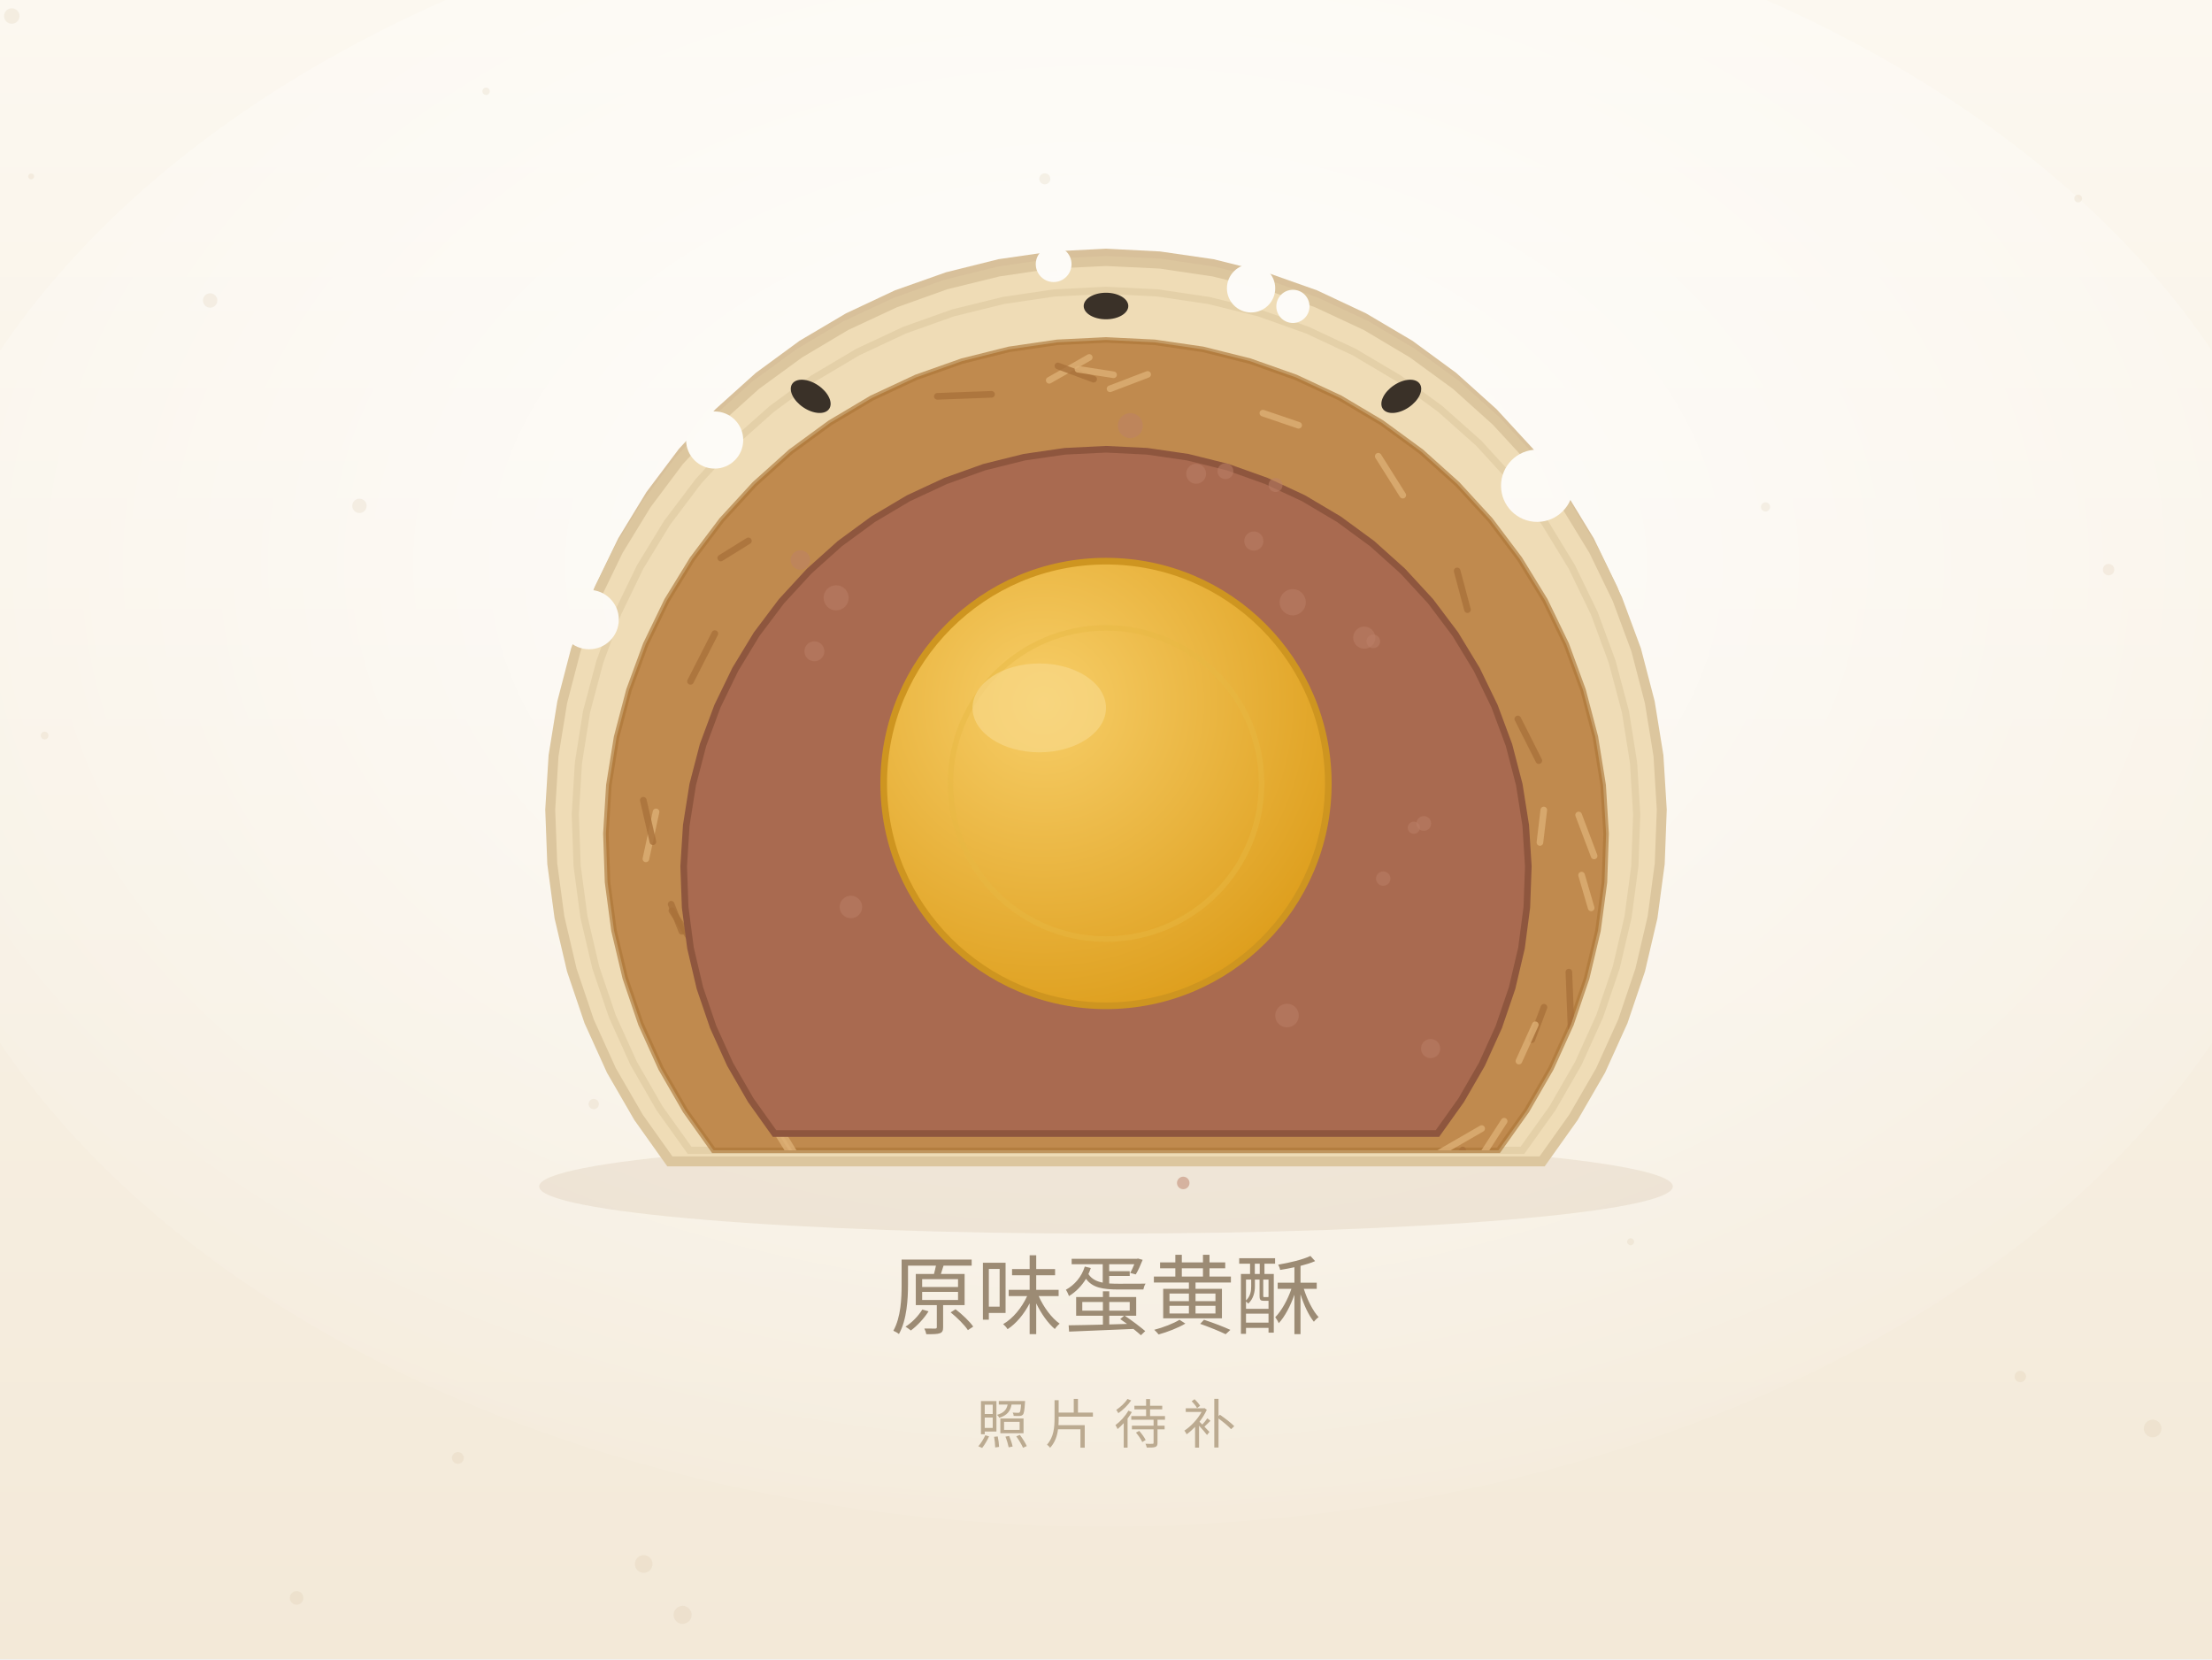
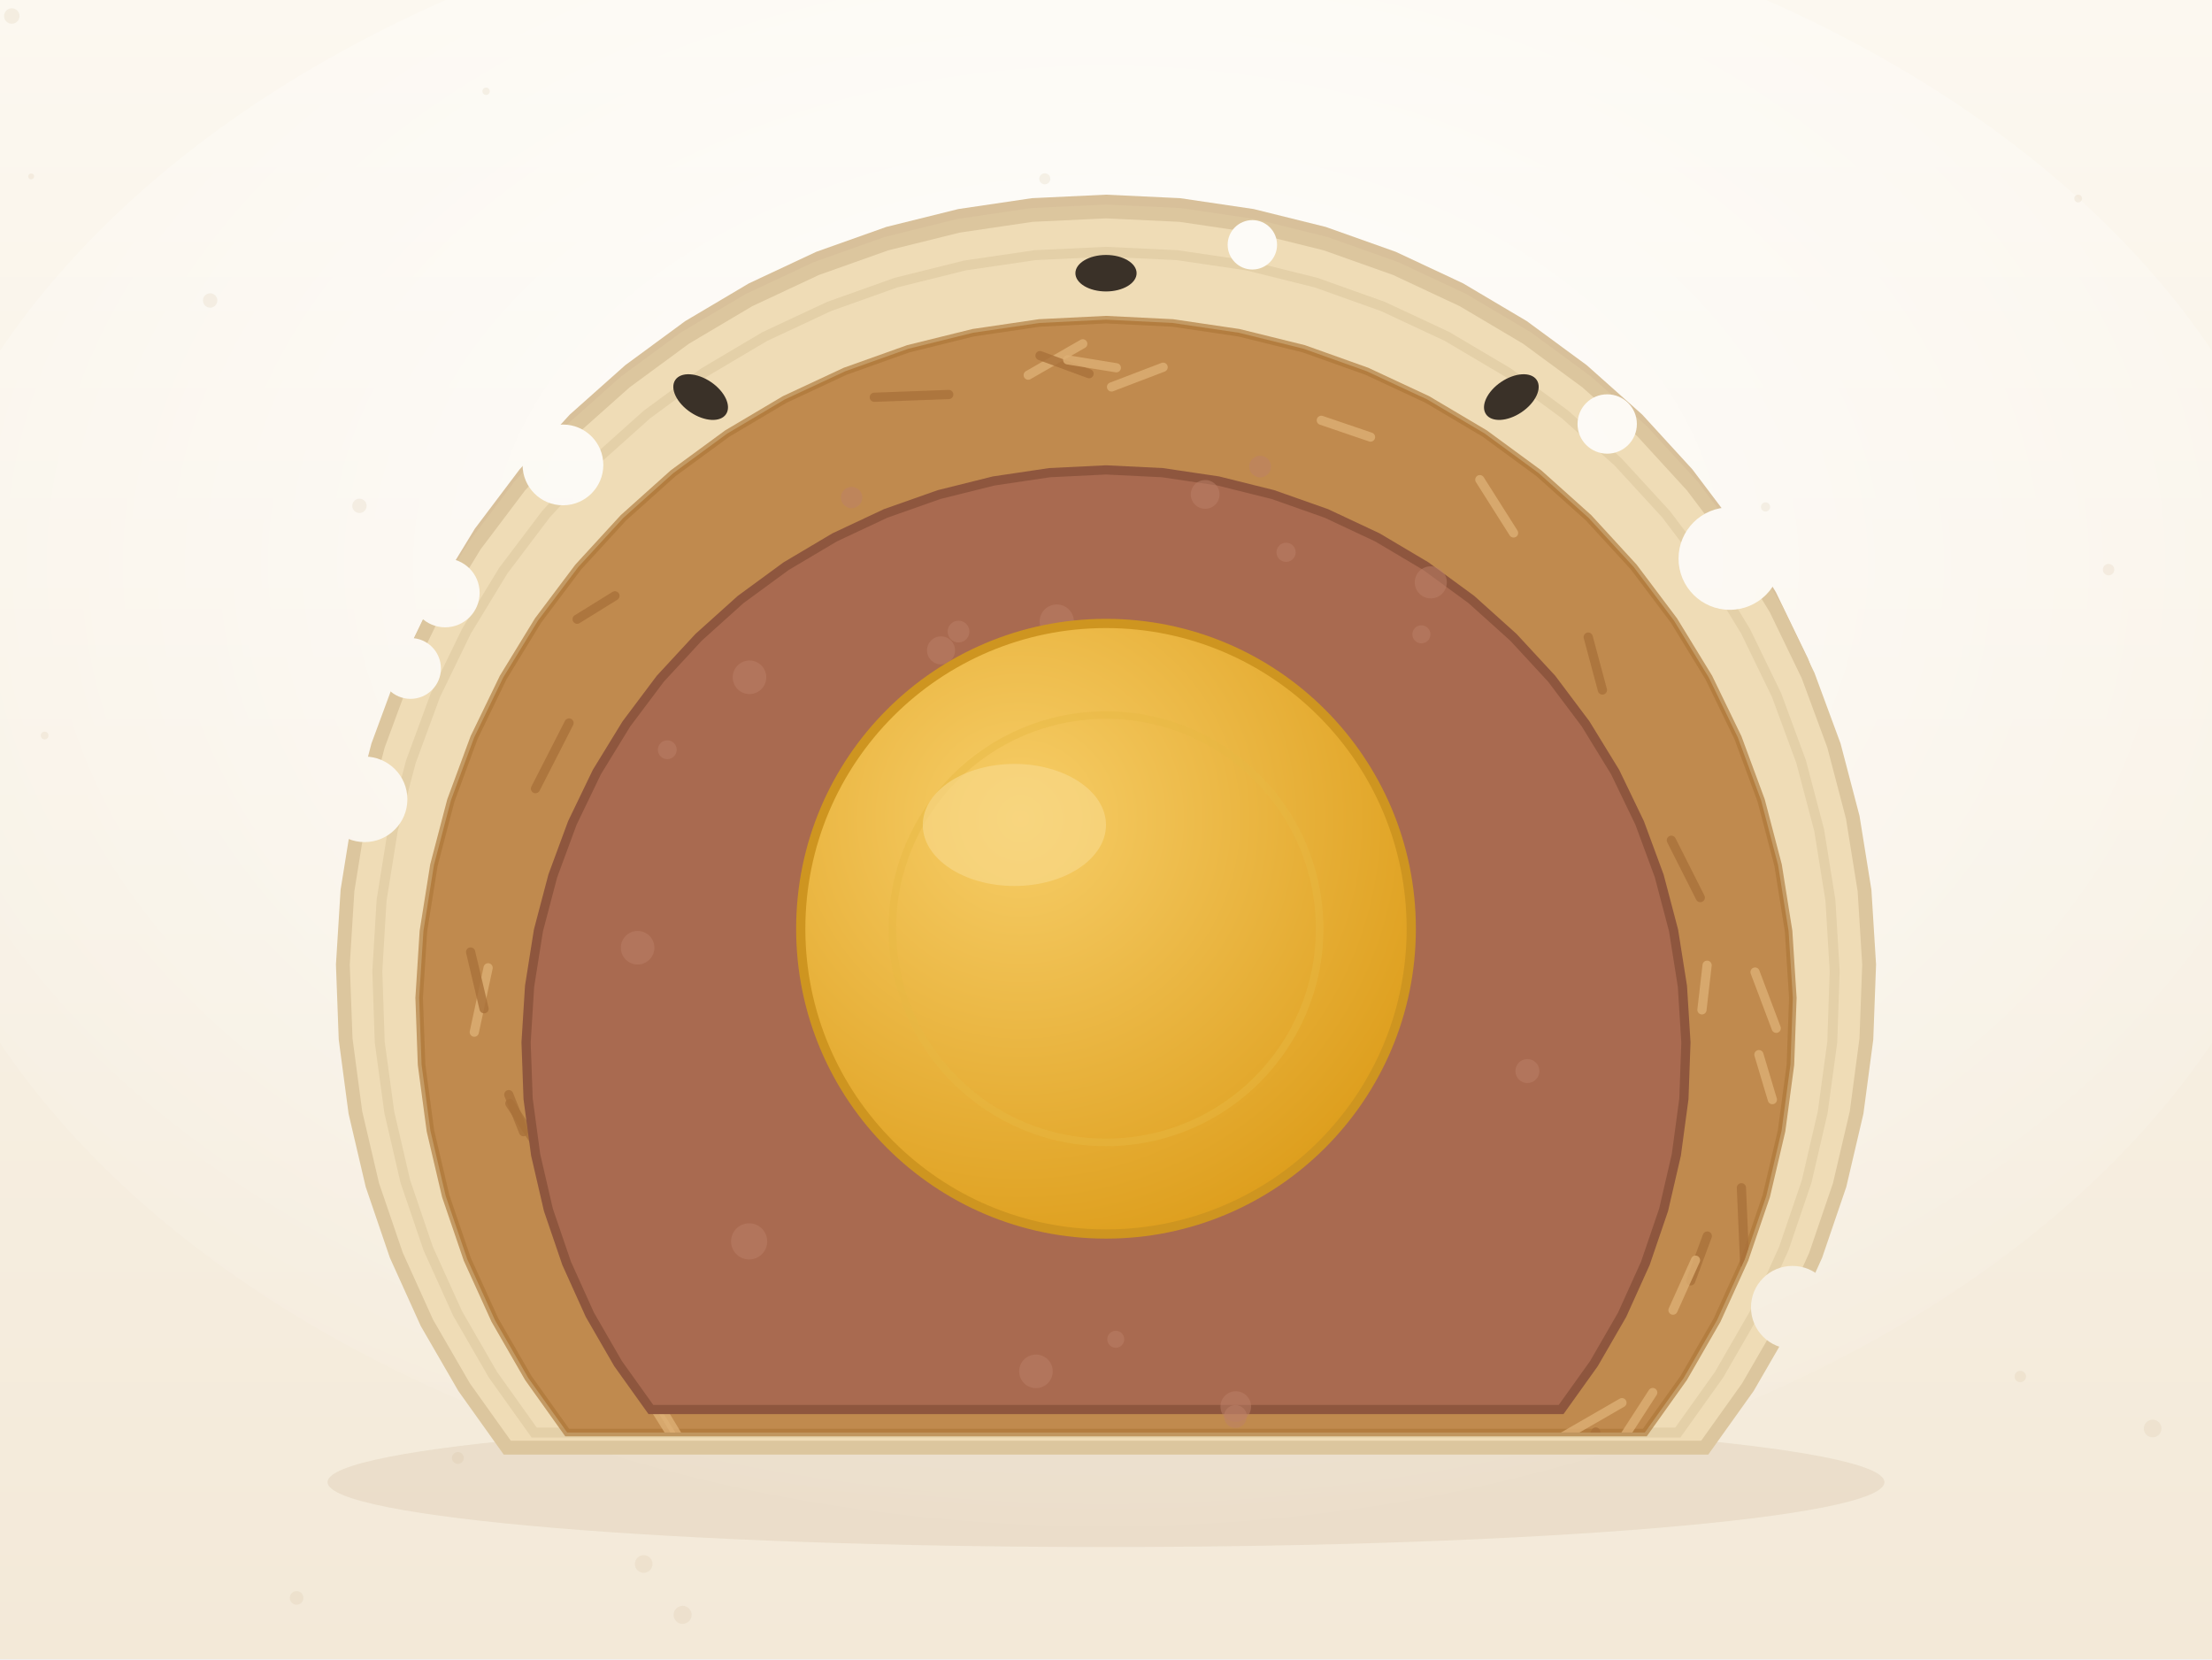
<svg xmlns="http://www.w3.org/2000/svg" viewBox="0 0 1200 900" width="1200" height="900" role="img" aria-label="原味蛋黄酥">
  <defs>
    <linearGradient id="bg" x1="0" y1="0" x2="0" y2="1">
      <stop offset="0" stop-color="#FCF8F0" />
      <stop offset="1" stop-color="#F3E9D8" />
    </linearGradient>
    <radialGradient id="glow" cx="50%" cy="42%" r="62%">
      <stop offset="0" stop-color="#FFFFFF" stop-opacity="0.85" />
      <stop offset="1" stop-color="#FFFFFF" stop-opacity="0" />
    </radialGradient>
    <radialGradient id="yolk" cx="36%" cy="32%" r="72%">
      <stop offset="0" stop-color="#F7CE68" />
      <stop offset="1" stop-color="#DE9F1E" />
    </radialGradient>
    <radialGradient id="wash" cx="40%" cy="34%" r="70%">
      <stop offset="0" stop-color="#E9BE84" stop-opacity="0.95" />
      <stop offset="1" stop-color="#D9A75E" stop-opacity="0.75" />
    </radialGradient>
  </defs>
  <rect width="1200" height="900" fill="url(#bg)" />
  <ellipse cx="600" cy="378" rx="660" ry="450" fill="url(#glow)" />
  <circle cx="1127.4" cy="107.7" r="2.1" fill="#C9B48F" opacity="0.16" />
  <circle cx="349.2" cy="848.4" r="4.8" fill="#C9B48F" opacity="0.16" />
  <circle cx="501.6" cy="312" r="4.3" fill="#C9B48F" opacity="0.16" />
  <circle cx="884.6" cy="673.6" r="1.9" fill="#C9B48F" opacity="0.16" />
  <circle cx="798.2" cy="508" r="2.6" fill="#C9B48F" opacity="0.16" />
  <circle cx="742.2" cy="190.4" r="4.3" fill="#C9B48F" opacity="0.16" />
  <circle cx="16.9" cy="95.7" r="1.6" fill="#C9B48F" opacity="0.16" />
  <circle cx="322.1" cy="598.9" r="2.8" fill="#C9B48F" opacity="0.16" />
  <circle cx="957.8" cy="275" r="2.5" fill="#C9B48F" opacity="0.16" />
  <circle cx="24.2" cy="399" r="2.1" fill="#C9B48F" opacity="0.16" />
  <circle cx="421" cy="446" r="3" fill="#C9B48F" opacity="0.16" />
  <circle cx="248.4" cy="790.9" r="3.2" fill="#C9B48F" opacity="0.16" />
  <circle cx="6.4" cy="8.7" r="4.2" fill="#C9B48F" opacity="0.16" />
  <circle cx="195" cy="274.4" r="3.9" fill="#C9B48F" opacity="0.16" />
  <circle cx="114" cy="163" r="3.9" fill="#C9B48F" opacity="0.16" />
  <circle cx="263.7" cy="49.5" r="2" fill="#C9B48F" opacity="0.16" />
  <circle cx="1143.9" cy="309" r="3.1" fill="#C9B48F" opacity="0.16" />
  <circle cx="854.7" cy="416.4" r="1.9" fill="#C9B48F" opacity="0.16" />
  <circle cx="1096" cy="746.7" r="3.1" fill="#C9B48F" opacity="0.16" />
  <circle cx="1167.8" cy="774.9" r="4.8" fill="#C9B48F" opacity="0.16" />
  <circle cx="370.3" cy="876" r="4.9" fill="#C9B48F" opacity="0.16" />
  <circle cx="403.2" cy="525" r="5" fill="#C9B48F" opacity="0.16" />
  <circle cx="566.8" cy="97" r="3" fill="#C9B48F" opacity="0.16" />
  <circle cx="160.9" cy="866.8" r="3.7" fill="#C9B48F" opacity="0.16" />
  <circle cx="885.5" cy="509.6" r="1.7" fill="#C9B48F" opacity="0.16" />
  <circle cx="840.7" cy="300.3" r="1.9" fill="#C9B48F" opacity="0.16" />
  <g>
    <g>
      <defs>
-         <mask id="nib-600-630-302" maskUnits="userSpaceOnUse" x="177.9" y="-3.1" width="844.2" height="844.2">
-           <rect x="177.9" y="-3.1" width="844.2" height="844.2" fill="#fff" />
-           <circle cx="319.6" cy="336.1" r="16.1" fill="#000" />
-           <circle cx="387.7" cy="238.7" r="15.5" fill="#000" />
-           <circle cx="385.3" cy="235.7" r="12.6" fill="#000" />
-           <circle cx="678.7" cy="156.4" r="13.1" fill="#000" />
-           <circle cx="701.4" cy="166.2" r="9" fill="#000" />
-           <circle cx="833.9" cy="263.5" r="19.6" fill="#000" />
-           <circle cx="571.6" cy="143.3" r="9.7" fill="#000" />
-           <circle cx="319.8" cy="337.6" r="12.3" fill="#000" />
+         <mask id="nib-600-785-414" maskUnits="userSpaceOnUse" x="20.4" y="-84.1" width="1159.2" height="1159.2">
+           <rect x="20.4" y="-84.1" width="1159.2" height="1159.2" fill="#fff" />
+           <circle cx="241.5" cy="321.6" r="18.7" fill="#000" />
+           <circle cx="679.4" cy="132.8" r="13.4" fill="#000" />
+           <circle cx="972.4" cy="709.2" r="22.5" fill="#000" />
+           <circle cx="222.7" cy="362.6" r="16.5" fill="#000" />
+           <circle cx="305.4" cy="252.2" r="21.9" fill="#000" />
+           <circle cx="938.4" cy="303" r="27.8" fill="#000" />
+           <circle cx="197.8" cy="433.6" r="23.2" fill="#000" />
+           <circle cx="871.9" cy="230" r="16.1" fill="#000" />
        </mask>
      </defs>
-       <ellipse cx="600" cy="643.6" rx="307.5" ry="25.6" fill="#B79B73" opacity="0.16" />
-       <g mask="url(#nib-600-630-302)">
-         <path d="M 363.4 623.4 L 346.4 599.5 L 331.7 574.1 L 319.6 547.3 L 310.2 519.5 L 303.5 491 L 299.6 461.9 L 298.5 432.6 L 300.3 403.3 L 305 374.3 L 312.4 345.9 L 322.6 318.4 L 335.4 292 L 350.7 266.9 L 368.3 243.5 L 388.2 221.9 L 410 202.3 L 433.7 184.9 L 458.9 170 L 485.5 157.5 L 513.2 147.7 L 541.7 140.6 L 570.7 136.4 L 600 134.9 L 629.3 136.4 L 658.3 140.6 L 686.8 147.7 L 714.5 157.5 L 741.1 170 L 766.3 184.9 L 790 202.3 L 811.8 221.9 L 831.7 243.5 L 849.3 266.9 L 864.6 292 L 877.4 318.4 L 887.6 345.9 L 895 374.3 L 899.7 403.3 L 901.5 432.6 L 900.4 461.9 L 896.5 491 L 889.8 519.5 L 880.4 547.3 L 868.3 574.1 L 853.6 599.5 L 836.6 623.4 Z" fill="#D8C09A" />
-         <path d="M 363.4 630 L 346.4 606.1 L 331.7 580.7 L 319.6 554 L 310.2 526.2 L 303.5 497.6 L 299.6 468.5 L 298.5 439.2 L 300.3 409.9 L 305 380.9 L 312.4 352.5 L 322.6 325 L 335.4 298.6 L 350.7 273.6 L 368.3 250.1 L 388.2 228.5 L 410 208.9 L 433.7 191.6 L 458.9 176.6 L 485.5 164.2 L 513.2 154.3 L 541.7 147.3 L 570.7 143 L 600 141.6 L 629.3 143 L 658.3 147.3 L 686.8 154.3 L 714.5 164.2 L 741.1 176.6 L 766.3 191.6 L 790 208.9 L 811.8 228.5 L 831.7 250.1 L 849.3 273.6 L 864.6 298.6 L 877.4 325 L 887.6 352.5 L 895 380.9 L 899.7 409.9 L 901.5 439.2 L 900.4 468.5 L 896.5 497.6 L 889.8 526.2 L 880.4 554 L 868.3 580.7 L 853.6 606.1 L 836.6 630 Z" fill="#EFDCB6" stroke="#DCC69E" stroke-width="5.4" />
-         <path d="M 374.1 624 L 357.8 601.2 L 343.8 576.9 L 332.2 551.3 L 323.2 524.8 L 316.8 497.5 L 313.1 469.8 L 312.1 441.8 L 313.8 413.8 L 318.2 386.1 L 325.4 359 L 335.1 332.7 L 347.3 307.5 L 361.9 283.6 L 378.8 261.2 L 397.7 240.5 L 418.6 221.9 L 441.2 205.3 L 465.3 191 L 490.7 179.1 L 517.1 169.7 L 544.3 163 L 572 158.9 L 600 157.5 L 628 158.9 L 655.7 163 L 682.9 169.7 L 709.3 179.1 L 734.7 191 L 758.8 205.3 L 781.4 221.9 L 802.3 240.5 L 821.2 261.2 L 838.1 283.6 L 852.7 307.5 L 864.9 332.7 L 874.6 359 L 881.8 386.1 L 886.2 413.8 L 887.9 441.8 L 886.9 469.8 L 883.2 497.5 L 876.8 524.8 L 867.8 551.3 L 856.2 576.9 L 842.2 601.2 L 825.9 624 Z" fill="none" stroke="#E4D0A8" stroke-width="3.9" />
-         <clipPath id="floss-600-630-302">
-           <path d="M 387.1 624 L 371.8 602.5 L 358.6 579.6 L 347.7 555.5 L 339.2 530.5 L 333.1 504.8 L 329.6 478.6 L 328.7 452.2 L 330.3 425.9 L 334.5 399.8 L 341.2 374.3 L 350.3 349.5 L 361.8 325.7 L 375.6 303.2 L 391.5 282.1 L 409.4 262.6 L 429 245 L 450.3 229.4 L 473 215.9 L 497 204.7 L 521.9 195.9 L 547.5 189.5 L 573.6 185.7 L 600 184.4 L 626.4 185.7 L 652.5 189.5 L 678.1 195.9 L 703 204.7 L 727 215.9 L 749.7 229.4 L 771 245 L 790.6 262.6 L 808.5 282.1 L 824.4 303.2 L 838.2 325.7 L 849.7 349.5 L 858.8 374.3 L 865.5 399.8 L 869.7 425.9 L 871.3 452.2 L 870.4 478.6 L 866.9 504.8 L 860.8 530.5 L 852.3 555.5 L 841.4 579.6 L 828.2 602.5 L 812.9 624 Z" />
+       <ellipse cx="600" cy="804" rx="422.3" ry="35.2" fill="#B79B73" opacity="0.16" />
+       <g mask="url(#nib-600-785-414)">
+         <path d="M 275.2 776.2 L 251.8 743.4 L 231.6 708.5 L 215 671.8 L 202 633.7 L 192.8 594.4 L 187.5 554.5 L 186 514.2 L 188.5 474 L 194.9 434.2 L 205.1 395.2 L 219.1 357.4 L 236.6 321.2 L 257.6 286.8 L 281.9 254.6 L 309.1 224.9 L 339.2 198.1 L 371.7 174.2 L 406.3 153.7 L 442.8 136.6 L 480.8 123.1 L 519.9 113.4 L 559.8 107.5 L 600 105.6 L 640.2 107.5 L 680.1 113.4 L 719.2 123.1 L 757.2 136.6 L 793.7 153.7 L 828.3 174.2 L 860.8 198.1 L 890.9 224.9 L 918.1 254.6 L 942.4 286.8 L 963.4 321.2 L 980.9 357.4 L 994.9 395.2 L 1005.1 434.2 L 1011.5 474 L 1014 514.2 L 1012.5 554.5 L 1007.2 594.4 L 998 633.7 L 985 671.8 L 968.4 708.5 L 948.2 743.4 L 924.8 776.2 Z" fill="#D8C09A" />
+         <path d="M 275.2 785.3 L 251.8 752.5 L 231.6 717.6 L 215 680.9 L 202 642.8 L 192.8 603.5 L 187.5 563.6 L 186 523.3 L 188.5 483.1 L 194.9 443.3 L 205.1 404.4 L 219.1 366.5 L 236.6 330.3 L 257.6 295.9 L 281.9 263.7 L 309.1 234 L 339.2 207.2 L 371.7 183.3 L 406.3 162.8 L 442.8 145.7 L 480.8 132.2 L 519.9 122.5 L 559.8 116.6 L 600 114.7 L 640.2 116.6 L 680.1 122.5 L 719.2 132.2 L 757.2 145.7 L 793.7 162.8 L 828.3 183.3 L 860.8 207.2 L 890.9 234 L 918.1 263.7 L 942.4 295.9 L 963.4 330.3 L 980.9 366.5 L 994.9 404.4 L 1005.1 443.3 L 1011.5 483.1 L 1014 523.3 L 1012.5 563.6 L 1007.2 603.5 L 998 642.8 L 985 680.9 L 968.4 717.6 L 948.2 752.5 L 924.8 785.3 Z" fill="#EFDCB6" stroke="#DCC69E" stroke-width="7.5" />
+         <path d="M 289.8 777.1 L 267.4 745.7 L 248.2 712.4 L 232.3 677.3 L 219.9 640.9 L 211.2 603.4 L 206 565.3 L 204.7 526.8 L 207 488.4 L 213.1 450.4 L 222.9 413.2 L 236.2 377.1 L 253 342.5 L 273 309.6 L 296.2 278.9 L 322.2 250.6 L 350.9 224.9 L 381.9 202.1 L 415 182.5 L 449.9 166.2 L 486.1 153.3 L 523.5 144 L 561.6 138.4 L 600 136.6 L 638.4 138.4 L 676.5 144 L 713.9 153.3 L 750.1 166.2 L 785 182.5 L 818.1 202.1 L 849.1 224.9 L 877.8 250.6 L 903.8 278.9 L 927 309.6 L 947 342.5 L 963.8 377.1 L 977.1 413.2 L 986.9 450.4 L 993 488.4 L 995.3 526.8 L 994 565.3 L 988.8 603.4 L 980.1 640.9 L 967.7 677.3 L 951.8 712.4 L 932.6 745.7 L 910.2 777.1 Z" fill="none" stroke="#E4D0A8" stroke-width="5.4" />
+         <clipPath id="floss-600-785-414">
+           <path d="M 307.7 777.1 L 286.6 747.5 L 268.5 716.1 L 253.5 683.1 L 241.8 648.8 L 233.5 613.4 L 228.7 577.5 L 227.4 541.3 L 229.7 505.1 L 235.4 469.3 L 244.6 434.2 L 257.2 400.1 L 273 367.5 L 291.9 336.6 L 313.7 307.6 L 338.2 280.9 L 365.2 256.7 L 394.5 235.2 L 425.7 216.7 L 458.5 201.4 L 492.7 189.2 L 527.9 180.5 L 563.8 175.2 L 600 173.4 L 636.2 175.2 L 672.1 180.5 L 707.3 189.2 L 741.5 201.4 L 774.3 216.7 L 805.5 235.2 L 834.8 256.7 L 861.8 280.9 L 886.3 307.6 L 908.1 336.6 L 927 367.5 L 942.8 400.1 L 955.4 434.2 L 964.6 469.3 L 970.3 505.1 L 972.6 541.3 L 971.3 577.5 L 966.5 613.4 L 958.2 648.8 L 946.5 683.1 L 931.5 716.1 L 913.4 747.5 L 892.3 777.1 Z" />
        </clipPath>
-         <path d="M 387.1 624 L 371.8 602.5 L 358.6 579.6 L 347.7 555.5 L 339.2 530.5 L 333.1 504.8 L 329.6 478.6 L 328.7 452.2 L 330.3 425.9 L 334.5 399.8 L 341.2 374.3 L 350.3 349.5 L 361.8 325.7 L 375.6 303.2 L 391.5 282.1 L 409.4 262.6 L 429 245 L 450.3 229.4 L 473 215.9 L 497 204.7 L 521.9 195.9 L 547.5 189.5 L 573.6 185.7 L 600 184.4 L 626.4 185.7 L 652.5 189.5 L 678.1 195.9 L 703 204.7 L 727 215.9 L 749.7 229.4 L 771 245 L 790.6 262.6 L 808.5 282.1 L 824.4 303.2 L 838.2 325.7 L 849.7 349.5 L 858.8 374.3 L 865.5 399.8 L 869.7 425.9 L 871.3 452.2 L 870.4 478.6 L 866.9 504.8 L 860.8 530.5 L 852.3 555.5 L 841.4 579.6 L 828.2 602.5 L 812.9 624 Z" fill="#C08A4E" />
-         <path d="M 387.1 624 L 371.8 602.5 L 358.6 579.6 L 347.7 555.5 L 339.2 530.5 L 333.1 504.8 L 329.6 478.6 L 328.7 452.2 L 330.3 425.9 L 334.5 399.8 L 341.2 374.3 L 350.3 349.5 L 361.8 325.7 L 375.6 303.2 L 391.5 282.1 L 409.4 262.6 L 429 245 L 450.3 229.4 L 473 215.9 L 497 204.7 L 521.9 195.9 L 547.5 189.5 L 573.6 185.7 L 600 184.4 L 626.4 185.7 L 652.5 189.5 L 678.1 195.9 L 703 204.7 L 727 215.9 L 749.7 229.4 L 771 245 L 790.6 262.6 L 808.5 282.1 L 824.4 303.2 L 838.2 325.7 L 849.7 349.5 L 858.8 374.3 L 865.5 399.8 L 869.7 425.9 L 871.3 452.2 L 870.4 478.6 L 866.9 504.8 L 860.8 530.5 L 852.3 555.5 L 841.4 579.6 L 828.2 602.5 L 812.9 624 Z" fill="none" stroke="#AC7638" stroke-width="3" opacity="0.65" />
-         <g clip-path="url(#floss-600-630-302)">
-           <line x1="374.6" y1="369.6" x2="387.8" y2="343.7" stroke="#A9713A" stroke-width="3.6" stroke-linecap="round" opacity="0.8" />
-           <line x1="508.5" y1="215" x2="537.9" y2="213.9" stroke="#A9713A" stroke-width="3.6" stroke-linecap="round" opacity="0.8" />
-           <line x1="747.7" y1="247.5" x2="761" y2="268.6" stroke="#DDAF74" stroke-width="3.6" stroke-linecap="round" opacity="0.8" />
-           <line x1="488.3" y1="685.7" x2="466.2" y2="666.7" stroke="#A9713A" stroke-width="3.6" stroke-linecap="round" opacity="0.8" />
-           <line x1="742.8" y1="677.8" x2="720.5" y2="692.3" stroke="#DDAF74" stroke-width="3.6" stroke-linecap="round" opacity="0.8" />
-           <line x1="604" y1="712.2" x2="576.1" y2="721.6" stroke="#DDAF74" stroke-width="3.6" stroke-linecap="round" opacity="0.8" />
-           <line x1="793.5" y1="623.8" x2="784.7" y2="640.7" stroke="#A9713A" stroke-width="3.6" stroke-linecap="round" opacity="0.8" />
-           <line x1="466.2" y1="653.9" x2="449" y2="634.1" stroke="#DDAF74" stroke-width="3.6" stroke-linecap="round" opacity="0.8" />
-           <line x1="569.2" y1="206.3" x2="590.9" y2="193.9" stroke="#DDAF74" stroke-width="3.6" stroke-linecap="round" opacity="0.8" />
-           <line x1="858" y1="474.7" x2="863.2" y2="492.5" stroke="#DDAF74" stroke-width="3.6" stroke-linecap="round" opacity="0.8" />
-           <line x1="478.3" y1="667.8" x2="458.2" y2="645.7" stroke="#A9713A" stroke-width="3.6" stroke-linecap="round" opacity="0.8" />
-           <line x1="430.5" y1="628.5" x2="414.2" y2="602.3" stroke="#DDAF74" stroke-width="3.6" stroke-linecap="round" opacity="0.8" />
-           <line x1="816" y1="608.2" x2="800.3" y2="632.5" stroke="#DDAF74" stroke-width="3.6" stroke-linecap="round" opacity="0.8" />
-           <line x1="659.2" y1="695.8" x2="638.4" y2="697" stroke="#DDAF74" stroke-width="3.6" stroke-linecap="round" opacity="0.8" />
-           <line x1="573.6" y1="697.4" x2="543" y2="699.5" stroke="#DDAF74" stroke-width="3.6" stroke-linecap="round" opacity="0.8" />
-           <line x1="369.9" y1="505.2" x2="364.1" y2="490.5" stroke="#A9713A" stroke-width="3.6" stroke-linecap="round" opacity="0.8" />
-           <line x1="837.6" y1="546.4" x2="831" y2="564" stroke="#A9713A" stroke-width="3.6" stroke-linecap="round" opacity="0.8" />
-           <line x1="350.4" y1="465.9" x2="355.9" y2="440.4" stroke="#DDAF74" stroke-width="3.6" stroke-linecap="round" opacity="0.8" />
-           <line x1="691.9" y1="689.2" x2="675.4" y2="690.5" stroke="#A9713A" stroke-width="3.6" stroke-linecap="round" opacity="0.8" />
-           <line x1="823.4" y1="390" x2="834.8" y2="412.6" stroke="#A9713A" stroke-width="3.6" stroke-linecap="round" opacity="0.8" />
-           <line x1="760" y1="636.7" x2="749" y2="651.3" stroke="#A9713A" stroke-width="3.6" stroke-linecap="round" opacity="0.8" />
-           <line x1="456.3" y1="637.1" x2="442" y2="632.9" stroke="#DDAF74" stroke-width="3.6" stroke-linecap="round" opacity="0.8" />
-           <line x1="856.4" y1="442.1" x2="864.8" y2="464.3" stroke="#DDAF74" stroke-width="3.6" stroke-linecap="round" opacity="0.8" />
-           <line x1="571.2" y1="697.7" x2="547.3" y2="685" stroke="#A9713A" stroke-width="3.6" stroke-linecap="round" opacity="0.8" />
-           <line x1="851.1" y1="527.3" x2="852.3" y2="557.4" stroke="#A9713A" stroke-width="3.6" stroke-linecap="round" opacity="0.8" />
-           <line x1="601" y1="717" x2="586" y2="721.5" stroke="#A9713A" stroke-width="3.6" stroke-linecap="round" opacity="0.8" />
-           <line x1="837.5" y1="439.4" x2="835.4" y2="457" stroke="#DDAF74" stroke-width="3.6" stroke-linecap="round" opacity="0.8" />
-           <line x1="467.1" y1="652.6" x2="439.9" y2="646.7" stroke="#DDAF74" stroke-width="3.6" stroke-linecap="round" opacity="0.8" />
-           <line x1="685.1" y1="224.1" x2="704.5" y2="230.7" stroke="#DDAF74" stroke-width="3.6" stroke-linecap="round" opacity="0.8" />
-           <line x1="436.4" y1="634.5" x2="421.8" y2="610.6" stroke="#DDAF74" stroke-width="3.6" stroke-linecap="round" opacity="0.8" />
-           <line x1="474" y1="663" x2="458.5" y2="640.3" stroke="#DDAF74" stroke-width="3.6" stroke-linecap="round" opacity="0.8" />
-           <line x1="602.2" y1="210.9" x2="622.6" y2="203.1" stroke="#DDAF74" stroke-width="3.6" stroke-linecap="round" opacity="0.8" />
-           <line x1="354.2" y1="456.6" x2="349" y2="434.1" stroke="#A9713A" stroke-width="3.6" stroke-linecap="round" opacity="0.8" />
-           <line x1="803.8" y1="612.2" x2="777.3" y2="627.5" stroke="#DDAF74" stroke-width="3.6" stroke-linecap="round" opacity="0.8" />
-           <line x1="717" y1="657.8" x2="703.5" y2="673.9" stroke="#A9713A" stroke-width="3.6" stroke-linecap="round" opacity="0.8" />
-           <line x1="376.8" y1="512.9" x2="364.5" y2="494" stroke="#A9713A" stroke-width="3.6" stroke-linecap="round" opacity="0.8" />
-           <line x1="573.9" y1="198.5" x2="593.3" y2="205.7" stroke="#A9713A" stroke-width="3.6" stroke-linecap="round" opacity="0.8" />
-           <line x1="765.4" y1="643.9" x2="749" y2="655.1" stroke="#A9713A" stroke-width="3.6" stroke-linecap="round" opacity="0.8" />
-           <line x1="464.8" y1="687.5" x2="441.2" y2="672.1" stroke="#DDAF74" stroke-width="3.6" stroke-linecap="round" opacity="0.8" />
-           <line x1="519.4" y1="688.6" x2="502.4" y2="685.8" stroke="#DDAF74" stroke-width="3.6" stroke-linecap="round" opacity="0.8" />
-           <line x1="584.8" y1="200.3" x2="604.1" y2="203.3" stroke="#DDAF74" stroke-width="3.6" stroke-linecap="round" opacity="0.8" />
-           <line x1="665.4" y1="696.2" x2="642.6" y2="700.8" stroke="#DDAF74" stroke-width="3.6" stroke-linecap="round" opacity="0.8" />
-           <line x1="790.5" y1="309.7" x2="796.1" y2="330.7" stroke="#A9713A" stroke-width="3.6" stroke-linecap="round" opacity="0.8" />
-           <line x1="832.9" y1="555.9" x2="824" y2="575.6" stroke="#DDAF74" stroke-width="3.6" stroke-linecap="round" opacity="0.8" />
-           <line x1="731.2" y1="663.5" x2="711.2" y2="682" stroke="#A9713A" stroke-width="3.6" stroke-linecap="round" opacity="0.8" />
-           <line x1="391" y1="302.7" x2="406" y2="293.4" stroke="#A9713A" stroke-width="3.6" stroke-linecap="round" opacity="0.8" />
+         <path d="M 307.7 777.1 L 286.6 747.5 L 268.5 716.1 L 253.5 683.1 L 241.8 648.8 L 233.5 613.4 L 228.7 577.5 L 227.4 541.3 L 229.7 505.1 L 235.4 469.3 L 244.6 434.2 L 257.2 400.1 L 273 367.5 L 291.9 336.6 L 313.7 307.6 L 338.2 280.9 L 365.2 256.7 L 394.5 235.2 L 425.7 216.7 L 458.5 201.4 L 492.7 189.2 L 527.9 180.5 L 563.8 175.2 L 600 173.4 L 636.2 175.2 L 672.1 180.5 L 707.3 189.2 L 741.5 201.4 L 774.3 216.7 L 805.5 235.2 L 834.8 256.7 L 861.8 280.9 L 886.3 307.6 L 908.1 336.6 L 927 367.5 L 942.8 400.1 L 955.4 434.2 L 964.6 469.3 L 970.3 505.1 L 972.6 541.3 L 971.3 577.5 L 966.5 613.4 L 958.2 648.8 L 946.5 683.1 L 931.5 716.1 L 913.4 747.5 L 892.3 777.1 Z" fill="#C08A4E" />
+         <path d="M 307.7 777.1 L 286.6 747.5 L 268.5 716.1 L 253.5 683.1 L 241.8 648.8 L 233.5 613.4 L 228.7 577.5 L 227.4 541.3 L 229.7 505.1 L 235.4 469.3 L 244.6 434.2 L 257.2 400.1 L 273 367.5 L 291.9 336.6 L 313.7 307.6 L 338.2 280.9 L 365.2 256.7 L 394.5 235.2 L 425.7 216.7 L 458.5 201.4 L 492.7 189.2 L 527.9 180.5 L 563.8 175.2 L 600 173.4 L 636.2 175.2 L 672.1 180.5 L 707.3 189.2 L 741.5 201.4 L 774.3 216.7 L 805.5 235.2 L 834.8 256.7 L 861.8 280.9 L 886.3 307.6 L 908.1 336.6 L 927 367.5 L 942.8 400.1 L 955.4 434.2 L 964.6 469.3 L 970.3 505.1 L 972.6 541.3 L 971.3 577.5 L 966.5 613.4 L 958.2 648.8 L 946.5 683.1 L 931.5 716.1 L 913.4 747.5 L 892.3 777.1 Z" fill="none" stroke="#AC7638" stroke-width="4.1" opacity="0.65" />
+         <g clip-path="url(#floss-600-785-414)">
+           <line x1="290.5" y1="427.8" x2="308.7" y2="392.2" stroke="#A9713A" stroke-width="5" stroke-linecap="round" opacity="0.8" />
+           <line x1="474.3" y1="215.5" x2="514.7" y2="214" stroke="#A9713A" stroke-width="5" stroke-linecap="round" opacity="0.8" />
+           <line x1="802.8" y1="260.2" x2="821.1" y2="289.1" stroke="#DDAF74" stroke-width="5" stroke-linecap="round" opacity="0.8" />
+           <line x1="446.6" y1="861.8" x2="416.2" y2="835.8" stroke="#A9713A" stroke-width="5" stroke-linecap="round" opacity="0.8" />
+           <line x1="796.1" y1="850.9" x2="765.5" y2="870.9" stroke="#DDAF74" stroke-width="5" stroke-linecap="round" opacity="0.8" />
+           <line x1="605.5" y1="898.2" x2="567.2" y2="911.1" stroke="#DDAF74" stroke-width="5" stroke-linecap="round" opacity="0.8" />
+           <line x1="865.7" y1="776.8" x2="853.7" y2="800" stroke="#A9713A" stroke-width="5" stroke-linecap="round" opacity="0.8" />
+           <line x1="416.2" y1="818.2" x2="392.7" y2="790.9" stroke="#DDAF74" stroke-width="5" stroke-linecap="round" opacity="0.8" />
+           <line x1="557.8" y1="203.5" x2="587.4" y2="186.5" stroke="#DDAF74" stroke-width="5" stroke-linecap="round" opacity="0.8" />
+           <line x1="954.2" y1="572.1" x2="961.5" y2="596.5" stroke="#DDAF74" stroke-width="5" stroke-linecap="round" opacity="0.8" />
+           <line x1="432.9" y1="837.3" x2="405.3" y2="806.9" stroke="#A9713A" stroke-width="5" stroke-linecap="round" opacity="0.8" />
+           <line x1="367.3" y1="783.2" x2="344.8" y2="747.3" stroke="#DDAF74" stroke-width="5" stroke-linecap="round" opacity="0.8" />
+           <line x1="896.6" y1="755.4" x2="875" y2="788.8" stroke="#DDAF74" stroke-width="5" stroke-linecap="round" opacity="0.8" />
+           <line x1="681.3" y1="875.7" x2="652.7" y2="877.3" stroke="#DDAF74" stroke-width="5" stroke-linecap="round" opacity="0.8" />
+           <line x1="563.8" y1="877.9" x2="521.7" y2="880.7" stroke="#DDAF74" stroke-width="5" stroke-linecap="round" opacity="0.8" />
+           <line x1="284" y1="613.9" x2="276" y2="593.8" stroke="#A9713A" stroke-width="5" stroke-linecap="round" opacity="0.8" />
+           <line x1="926.2" y1="670.5" x2="917.2" y2="694.8" stroke="#A9713A" stroke-width="5" stroke-linecap="round" opacity="0.8" />
+           <line x1="257.3" y1="559.9" x2="264.8" y2="525" stroke="#DDAF74" stroke-width="5" stroke-linecap="round" opacity="0.8" />
+           <line x1="726.2" y1="866.7" x2="703.5" y2="868.3" stroke="#A9713A" stroke-width="5" stroke-linecap="round" opacity="0.8" />
+           <line x1="906.7" y1="455.8" x2="922.4" y2="486.9" stroke="#A9713A" stroke-width="5" stroke-linecap="round" opacity="0.8" />
+           <line x1="819.6" y1="794.5" x2="804.6" y2="814.6" stroke="#A9713A" stroke-width="5" stroke-linecap="round" opacity="0.8" />
+           <line x1="402.6" y1="795.1" x2="383" y2="789.4" stroke="#DDAF74" stroke-width="5" stroke-linecap="round" opacity="0.8" />
+           <line x1="952.1" y1="527.3" x2="963.6" y2="557.8" stroke="#DDAF74" stroke-width="5" stroke-linecap="round" opacity="0.8" />
+           <line x1="560.4" y1="878.3" x2="527.6" y2="860.9" stroke="#A9713A" stroke-width="5" stroke-linecap="round" opacity="0.8" />
+           <line x1="944.7" y1="644.3" x2="946.5" y2="685.7" stroke="#A9713A" stroke-width="5" stroke-linecap="round" opacity="0.8" />
+           <line x1="601.4" y1="904.8" x2="580.8" y2="911" stroke="#A9713A" stroke-width="5" stroke-linecap="round" opacity="0.8" />
+           <line x1="926.1" y1="523.6" x2="923.3" y2="547.8" stroke="#DDAF74" stroke-width="5" stroke-linecap="round" opacity="0.8" />
+           <line x1="417.5" y1="816.4" x2="380.1" y2="808.3" stroke="#DDAF74" stroke-width="5" stroke-linecap="round" opacity="0.8" />
+           <line x1="716.8" y1="228" x2="743.5" y2="237.1" stroke="#DDAF74" stroke-width="5" stroke-linecap="round" opacity="0.8" />
+           <line x1="375.3" y1="791.5" x2="355.4" y2="758.6" stroke="#DDAF74" stroke-width="5" stroke-linecap="round" opacity="0.8" />
+           <line x1="427" y1="830.7" x2="405.8" y2="799.4" stroke="#DDAF74" stroke-width="5" stroke-linecap="round" opacity="0.8" />
+           <line x1="603" y1="209.9" x2="631" y2="199.2" stroke="#DDAF74" stroke-width="5" stroke-linecap="round" opacity="0.8" />
+           <line x1="262.6" y1="547.2" x2="255.3" y2="516.4" stroke="#A9713A" stroke-width="5" stroke-linecap="round" opacity="0.8" />
+           <line x1="879.9" y1="760.9" x2="843.5" y2="781.9" stroke="#DDAF74" stroke-width="5" stroke-linecap="round" opacity="0.8" />
+           <line x1="760.7" y1="823.5" x2="742.1" y2="845.6" stroke="#A9713A" stroke-width="5" stroke-linecap="round" opacity="0.8" />
+           <line x1="293.6" y1="624.6" x2="276.6" y2="598.6" stroke="#A9713A" stroke-width="5" stroke-linecap="round" opacity="0.8" />
+           <line x1="564.2" y1="192.9" x2="590.8" y2="202.7" stroke="#A9713A" stroke-width="5" stroke-linecap="round" opacity="0.8" />
+           <line x1="827.1" y1="804.5" x2="804.6" y2="819.8" stroke="#A9713A" stroke-width="5" stroke-linecap="round" opacity="0.8" />
+           <line x1="414.3" y1="864.4" x2="381.9" y2="843.1" stroke="#DDAF74" stroke-width="5" stroke-linecap="round" opacity="0.8" />
+           <line x1="489.3" y1="865.9" x2="466" y2="862" stroke="#DDAF74" stroke-width="5" stroke-linecap="round" opacity="0.8" />
+           <line x1="579.2" y1="195.2" x2="605.6" y2="199.5" stroke="#DDAF74" stroke-width="5" stroke-linecap="round" opacity="0.8" />
+           <line x1="689.8" y1="876.2" x2="658.5" y2="882.5" stroke="#DDAF74" stroke-width="5" stroke-linecap="round" opacity="0.8" />
+           <line x1="861.6" y1="345.6" x2="869.3" y2="374.3" stroke="#A9713A" stroke-width="5" stroke-linecap="round" opacity="0.8" />
+           <line x1="919.8" y1="683.6" x2="907.6" y2="710.7" stroke="#DDAF74" stroke-width="5" stroke-linecap="round" opacity="0.8" />
+           <line x1="780.1" y1="831.3" x2="752.7" y2="856.7" stroke="#A9713A" stroke-width="5" stroke-linecap="round" opacity="0.8" />
+           <line x1="313.1" y1="335.9" x2="333.6" y2="323.2" stroke="#A9713A" stroke-width="5" stroke-linecap="round" opacity="0.8" />
        </g>
-         <path d="M 420.2 614.9 L 407.3 596.8 L 396.1 577.4 L 386.9 557.1 L 379.7 536 L 374.6 514.3 L 371.7 492.2 L 370.9 469.9 L 372.3 447.7 L 375.8 425.6 L 381.4 404.1 L 389.2 383.1 L 398.9 363.1 L 410.5 344 L 423.9 326.2 L 439 309.8 L 455.6 294.9 L 473.6 281.7 L 492.8 270.3 L 513 260.9 L 534 253.4 L 555.7 248 L 577.7 244.8 L 600 243.7 L 622.3 244.8 L 644.3 248 L 666 253.4 L 687 260.9 L 707.2 270.3 L 726.4 281.7 L 744.4 294.9 L 761 309.8 L 776.1 326.2 L 789.5 344 L 801.1 363.1 L 810.8 383.1 L 818.6 404.1 L 824.2 425.6 L 827.7 447.7 L 829.1 469.9 L 828.3 492.2 L 825.4 514.3 L 820.3 536 L 813.1 557.1 L 803.9 577.4 L 792.7 596.8 L 779.8 614.9 Z" fill="#A96A50" stroke="#8E563E" stroke-width="3.6" />
-         <circle cx="698.2" cy="550.9" r="6.4" fill="#BC8067" opacity="0.5" />
-         <circle cx="767" cy="449" r="3.3" fill="#BC8067" opacity="0.5" />
-         <circle cx="776.1" cy="568.8" r="5.2" fill="#BC8067" opacity="0.5" />
-         <circle cx="680.2" cy="293.5" r="5.2" fill="#BC8067" opacity="0.5" />
-         <circle cx="434.2" cy="303.8" r="5.3" fill="#BC8067" opacity="0.5" />
-         <circle cx="701.3" cy="326.7" r="7.1" fill="#BC8067" opacity="0.5" />
-         <circle cx="772.4" cy="446.7" r="4" fill="#BC8067" opacity="0.5" />
-         <circle cx="461.6" cy="492" r="6.1" fill="#BC8067" opacity="0.5" />
-         <circle cx="453.6" cy="324.3" r="6.8" fill="#BC8067" opacity="0.5" />
-         <circle cx="745" cy="347.9" r="3.7" fill="#BC8067" opacity="0.5" />
-         <circle cx="613.2" cy="230.9" r="6.8" fill="#BC8067" opacity="0.5" />
-         <circle cx="441.8" cy="353.3" r="5.4" fill="#BC8067" opacity="0.5" />
-         <circle cx="648.9" cy="257" r="5.4" fill="#BC8067" opacity="0.5" />
-         <circle cx="664.8" cy="255.6" r="4.3" fill="#BC8067" opacity="0.5" />
-         <circle cx="750.4" cy="476.6" r="3.9" fill="#BC8067" opacity="0.5" />
-         <circle cx="740.1" cy="345.9" r="6" fill="#BC8067" opacity="0.5" />
-         <circle cx="692" cy="263.1" r="3.8" fill="#BC8067" opacity="0.5" />
-         <circle cx="641.9" cy="641.7" r="3.4" fill="#BC8067" opacity="0.5" />
-         <circle cx="600" cy="425" r="120.6" fill="url(#yolk)" stroke="#CE9520" stroke-width="3.6" />
-         <circle cx="600" cy="425" r="84.4" fill="none" stroke="#E7B843" stroke-width="3" opacity="0.45" />
-         <ellipse cx="563.8" cy="384" rx="36.2" ry="24.1" fill="#F8DA8E" opacity="0.6" />
-         <ellipse cx="760.2" cy="215" rx="12.1" ry="7.2" transform="rotate(-34 760.2 215)" fill="#3A3128" />
-         <ellipse cx="600" cy="166" rx="12.1" ry="7.2" transform="rotate(0 600 166)" fill="#3A3128" />
-         <ellipse cx="439.8" cy="215" rx="12.1" ry="7.2" transform="rotate(34 439.8 215)" fill="#3A3128" />
+         <path d="M 353.1 764.6 L 335.3 739.7 L 320 713.2 L 307.4 685.3 L 297.5 656.3 L 290.6 626.5 L 286.5 596.1 L 285.4 565.5 L 287.3 535 L 292.1 504.7 L 299.9 475.1 L 310.5 446.4 L 323.8 418.8 L 339.8 392.7 L 358.2 368.2 L 379 345.7 L 401.8 325.2 L 426.5 307.1 L 452.8 291.5 L 480.5 278.5 L 509.4 268.3 L 539.1 260.9 L 569.4 256.4 L 600 254.9 L 630.6 256.4 L 660.9 260.9 L 690.6 268.3 L 719.5 278.5 L 747.2 291.5 L 773.5 307.1 L 798.2 325.2 L 821 345.7 L 841.8 368.2 L 860.2 392.7 L 876.2 418.8 L 889.5 446.4 L 900.1 475.1 L 907.9 504.7 L 912.7 535 L 914.6 565.5 L 913.5 596.1 L 909.4 626.5 L 902.5 656.3 L 892.6 685.3 L 880 713.2 L 864.7 739.7 L 846.9 764.6 Z" fill="#A96A50" stroke="#8E563E" stroke-width="5" />
+         <circle cx="771.1" cy="344.1" r="4.9" fill="#BC8067" opacity="0.5" />
+         <circle cx="670.4" cy="763" r="8.3" fill="#BC8067" opacity="0.5" />
+         <circle cx="828.6" cy="581" r="6.5" fill="#BC8067" opacity="0.5" />
+         <circle cx="653.8" cy="268.2" r="7.8" fill="#BC8067" opacity="0.5" />
+         <circle cx="776.2" cy="315.9" r="8.7" fill="#BC8067" opacity="0.5" />
+         <circle cx="520" cy="342.6" r="5.9" fill="#BC8067" opacity="0.5" />
+         <circle cx="510.5" cy="352.8" r="7.6" fill="#BC8067" opacity="0.5" />
+         <circle cx="605.3" cy="726.5" r="4.6" fill="#BC8067" opacity="0.5" />
+         <circle cx="697.7" cy="299.6" r="5.2" fill="#BC8067" opacity="0.5" />
+         <circle cx="683.6" cy="253.1" r="5.9" fill="#BC8067" opacity="0.5" />
+         <circle cx="406.6" cy="367.4" r="9.1" fill="#BC8067" opacity="0.5" />
+         <circle cx="462" cy="269.9" r="5.8" fill="#BC8067" opacity="0.5" />
+         <circle cx="406.4" cy="673.4" r="9.8" fill="#BC8067" opacity="0.5" />
+         <circle cx="670.2" cy="768.4" r="6.2" fill="#BC8067" opacity="0.5" />
+         <circle cx="345.9" cy="514.1" r="9.1" fill="#BC8067" opacity="0.5" />
+         <circle cx="573.3" cy="337.2" r="9.3" fill="#BC8067" opacity="0.5" />
+         <circle cx="562" cy="743.9" r="9.1" fill="#BC8067" opacity="0.5" />
+         <circle cx="362" cy="406.7" r="5.1" fill="#BC8067" opacity="0.5" />
+         <circle cx="600" cy="503.8" r="165.6" fill="url(#yolk)" stroke="#CE9520" stroke-width="5" />
+         <circle cx="600" cy="503.8" r="115.9" fill="none" stroke="#E7B843" stroke-width="4.1" opacity="0.45" />
+         <ellipse cx="550.3" cy="447.5" rx="49.7" ry="33.1" fill="#F8DA8E" opacity="0.6" />
+         <ellipse cx="819.9" cy="215.4" rx="16.6" ry="9.9" transform="rotate(-34 819.9 215.4)" fill="#3A3128" />
+         <ellipse cx="600" cy="148.2" rx="16.6" ry="9.9" transform="rotate(0 600 148.2)" fill="#3A3128" />
+         <ellipse cx="380.1" cy="215.4" rx="16.6" ry="9.9" transform="rotate(34 380.1 215.4)" fill="#3A3128" />
      </g>
    </g>
  </g>
-   <text x="600" y="720" text-anchor="middle" font-family="'Songti SC','Source Han Serif SC','Noto Serif SC',Georgia,serif" font-size="46.8" fill="#9C8B74">原味蛋黄酥</text>
-   <text x="600" y="783" text-anchor="middle" font-family="'PingFang SC','Hiragino Sans GB','Microsoft YaHei','Noto Sans SC',sans-serif" font-size="28.8" letter-spacing="8.6" fill="#BBAA90">照片待补</text>
</svg>
